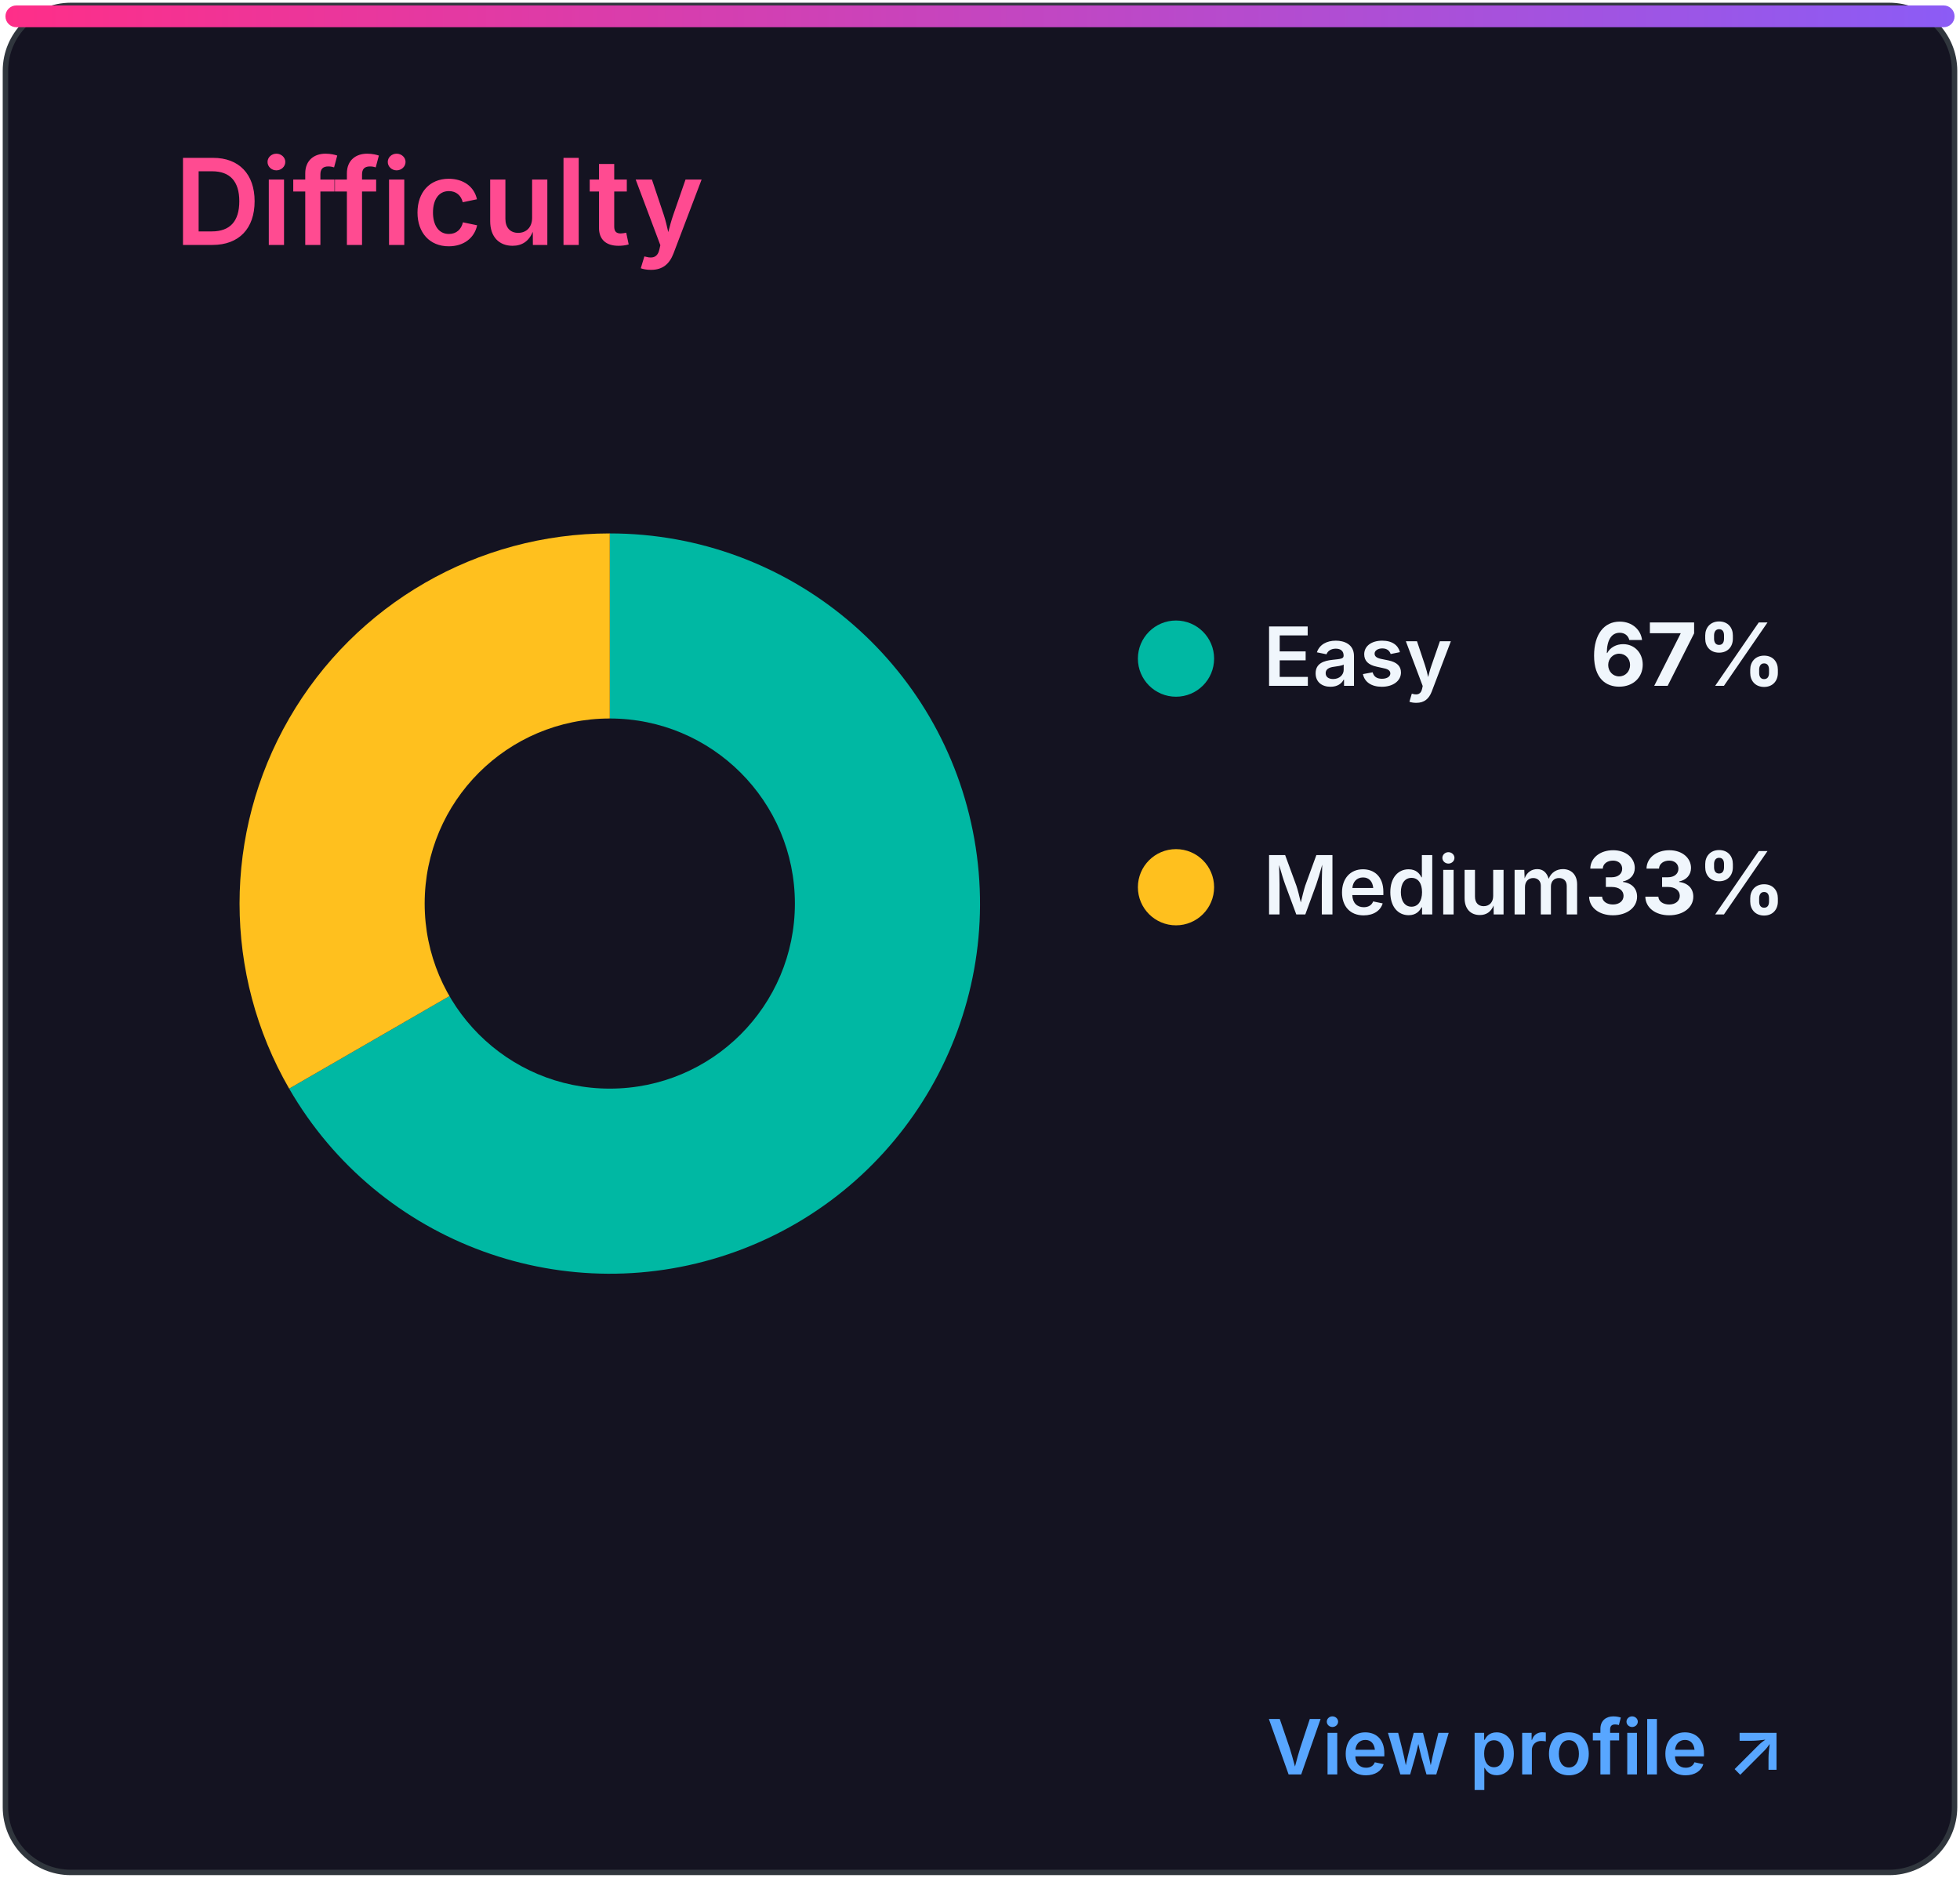
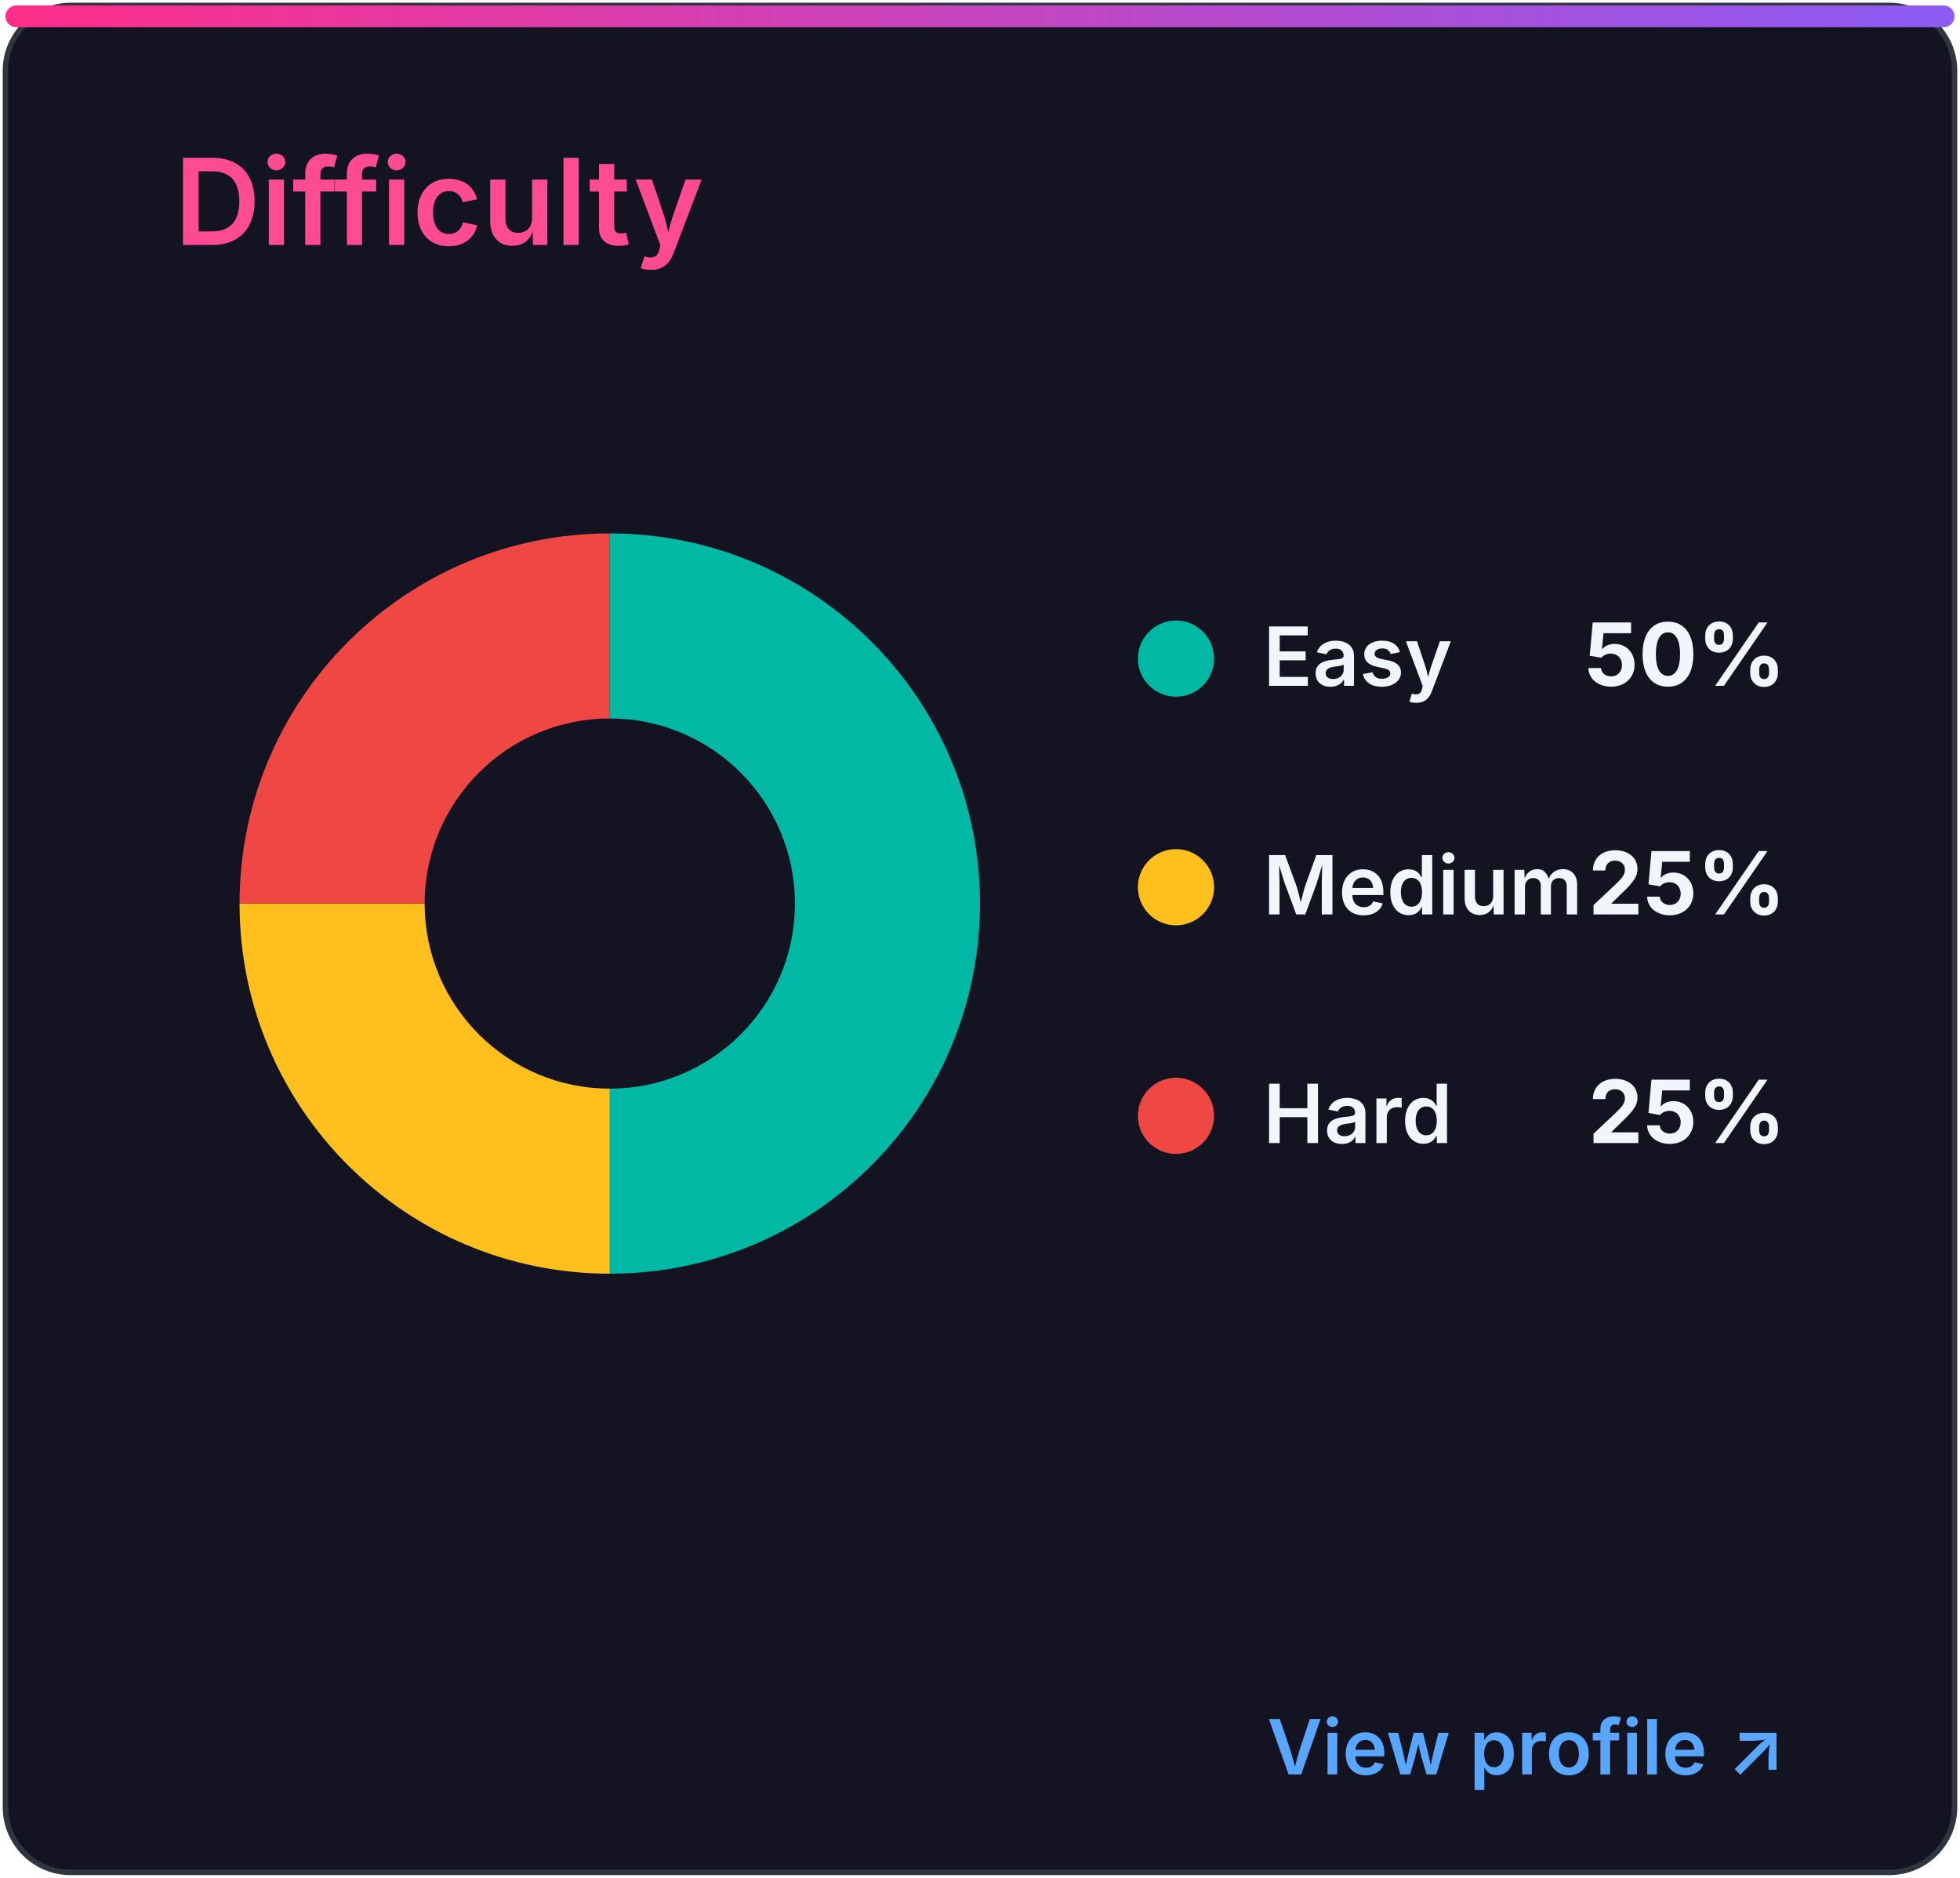
<svg xmlns="http://www.w3.org/2000/svg" width="360" height="345" viewBox="0 0 360 345" role="img" aria-labelledby="title desc">
  <defs>
    <linearGradient id="accent" x1="0" x2="1">
      <stop stop-color="#ff2e88" />
      <stop offset="1" stop-color="#8b5cf6" />
    </linearGradient>
    <clipPath id="bar">
      <rect x="32" y="82" width="296" height="8" rx="4" />
    </clipPath>
    <style>
.heading{font:600 22px -apple-system,BlinkMacSystemFont,'Segoe UI',sans-serif;fill:#ff4b91}
.eyebrow{font:600 10px -apple-system,BlinkMacSystemFont,'Segoe UI',sans-serif;letter-spacing:1.2px;fill:#8b949e}
.total{font:700 52px -apple-system,BlinkMacSystemFont,'Segoe UI',sans-serif;fill:#f0f6fc}
.metric{font:600 15px -apple-system,BlinkMacSystemFont,'Segoe UI',sans-serif;fill:#f0f6fc}
.count{font:700 16px -apple-system,BlinkMacSystemFont,'Segoe UI',sans-serif;fill:#f0f6fc}
.muted{font:500 13px -apple-system,BlinkMacSystemFont,'Segoe UI',sans-serif;fill:#8b949e}
.language{font:700 31px -apple-system,BlinkMacSystemFont,'Segoe UI',sans-serif;fill:#f0f6fc}
.link{font:600 14px -apple-system,BlinkMacSystemFont,'Segoe UI',sans-serif;fill:#58a6ff}
</style>
  </defs>
  <rect x="1" y="1" width="358" height="343" rx="12" fill="#141321" stroke="#30363d" />
  <rect x="1" y="1" width="358" height="4" rx="2" fill="url(#accent)" />
  <text x="32" y="45" class="heading">Difficulty</text>
-   <path d="M 112 166 L 112.00 98.00 A 68 68 0 1 1 53.11 200.00 Z" fill="#00b8a3" />
-   <path d="M 112 166 L 53.11 200.00 A 68 68 0 0 1 112.00 98.00 Z" fill="#ffc01e" />
+   <path d="M 112 166 L 112.00 98.00 A 68 68 0 0 1 112.00 234.00 Z" fill="#00b8a3" />
+   <path d="M 112 166 L 112.00 234.00 A 68 68 0 0 1 44.00 166.00 Z" fill="#ffc01e" />
+   <path d="M 112 166 L 44.00 166.00 A 68 68 0 0 1 112.00 98.00 Z" fill="#ef4743" />
  <circle cx="112" cy="166" r="34" fill="#141321" />
  <circle cx="216" cy="121" r="7" fill="#00b8a3" />
  <text x="232" y="126" class="metric">Easy</text>
-   <text x="328" y="126" class="count" text-anchor="end">67%</text>
+   <text x="328" y="126" class="count" text-anchor="end">50%</text>
  <circle cx="216" cy="163" r="7" fill="#ffc01e" />
  <text x="232" y="168" class="metric">Medium</text>
-   <text x="328" y="168" class="count" text-anchor="end">33%</text>
+   <text x="328" y="168" class="count" text-anchor="end">25%</text>
+   <circle cx="216" cy="205" r="7" fill="#ef4743" />
+   <text x="232" y="210" class="metric">Hard</text>
+   <text x="328" y="210" class="count" text-anchor="end">25%</text>
  <text x="328" y="326" class="link" text-anchor="end">View profile ↗</text>
</svg>
